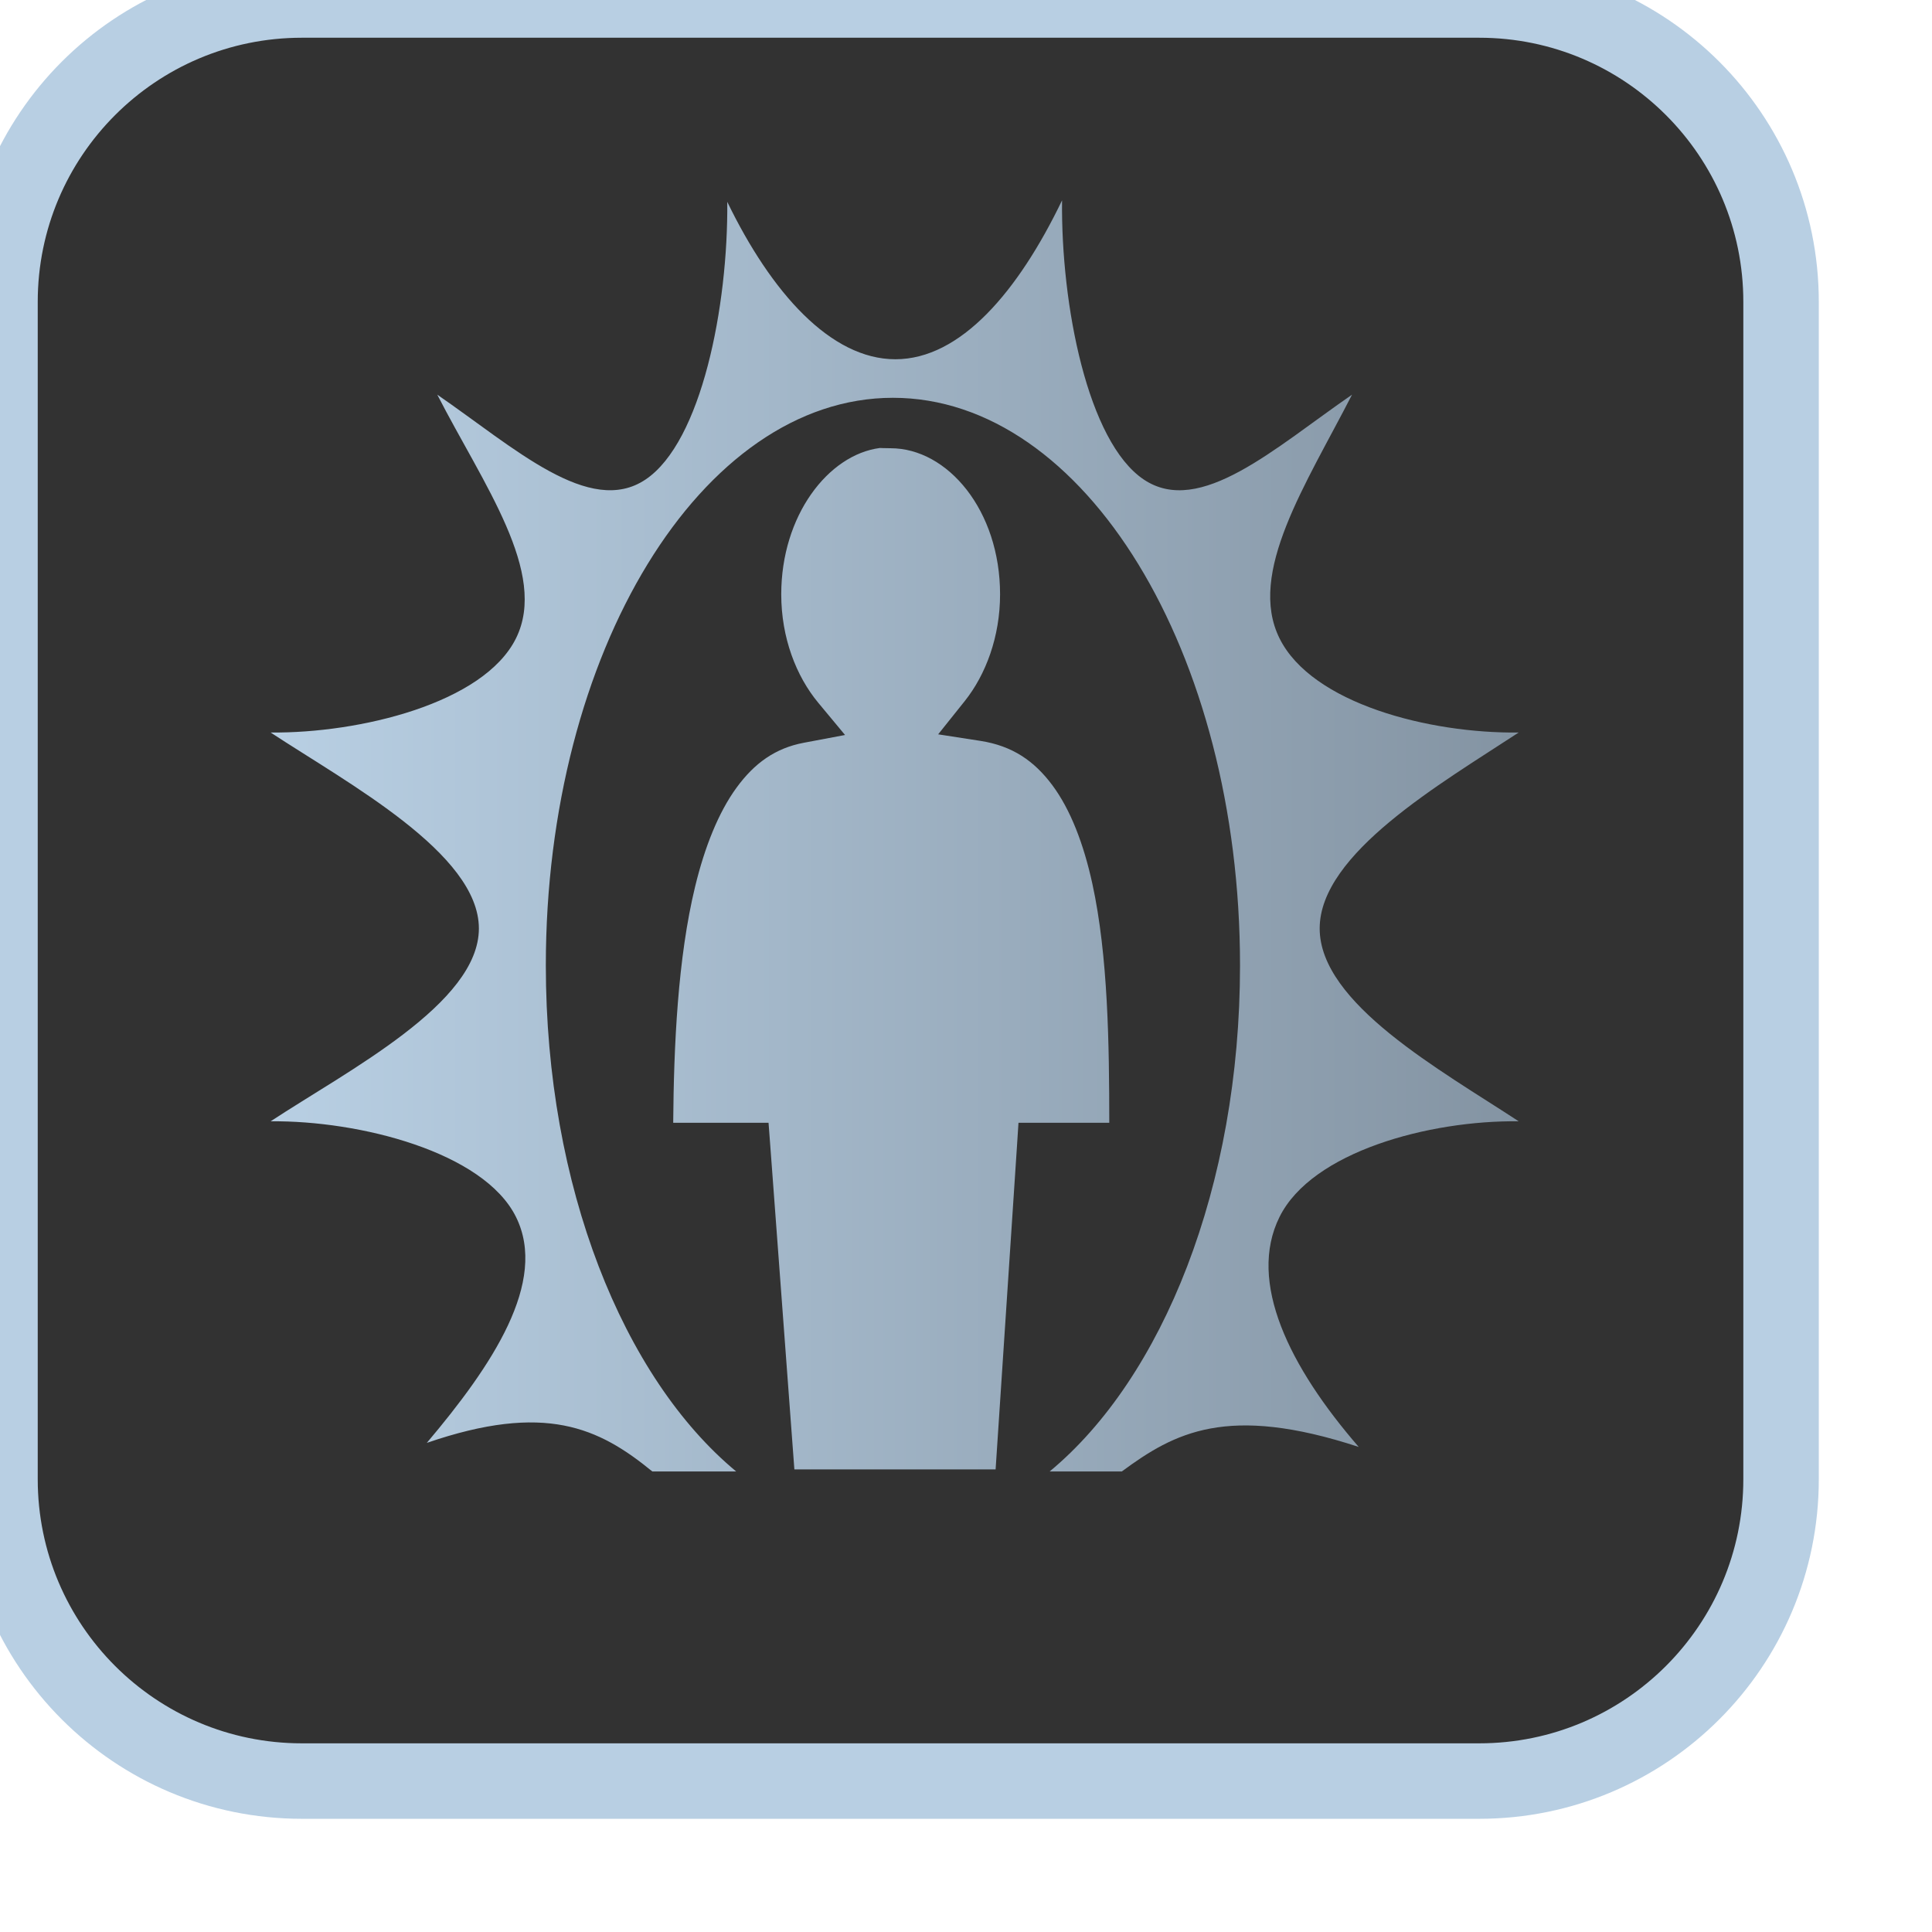
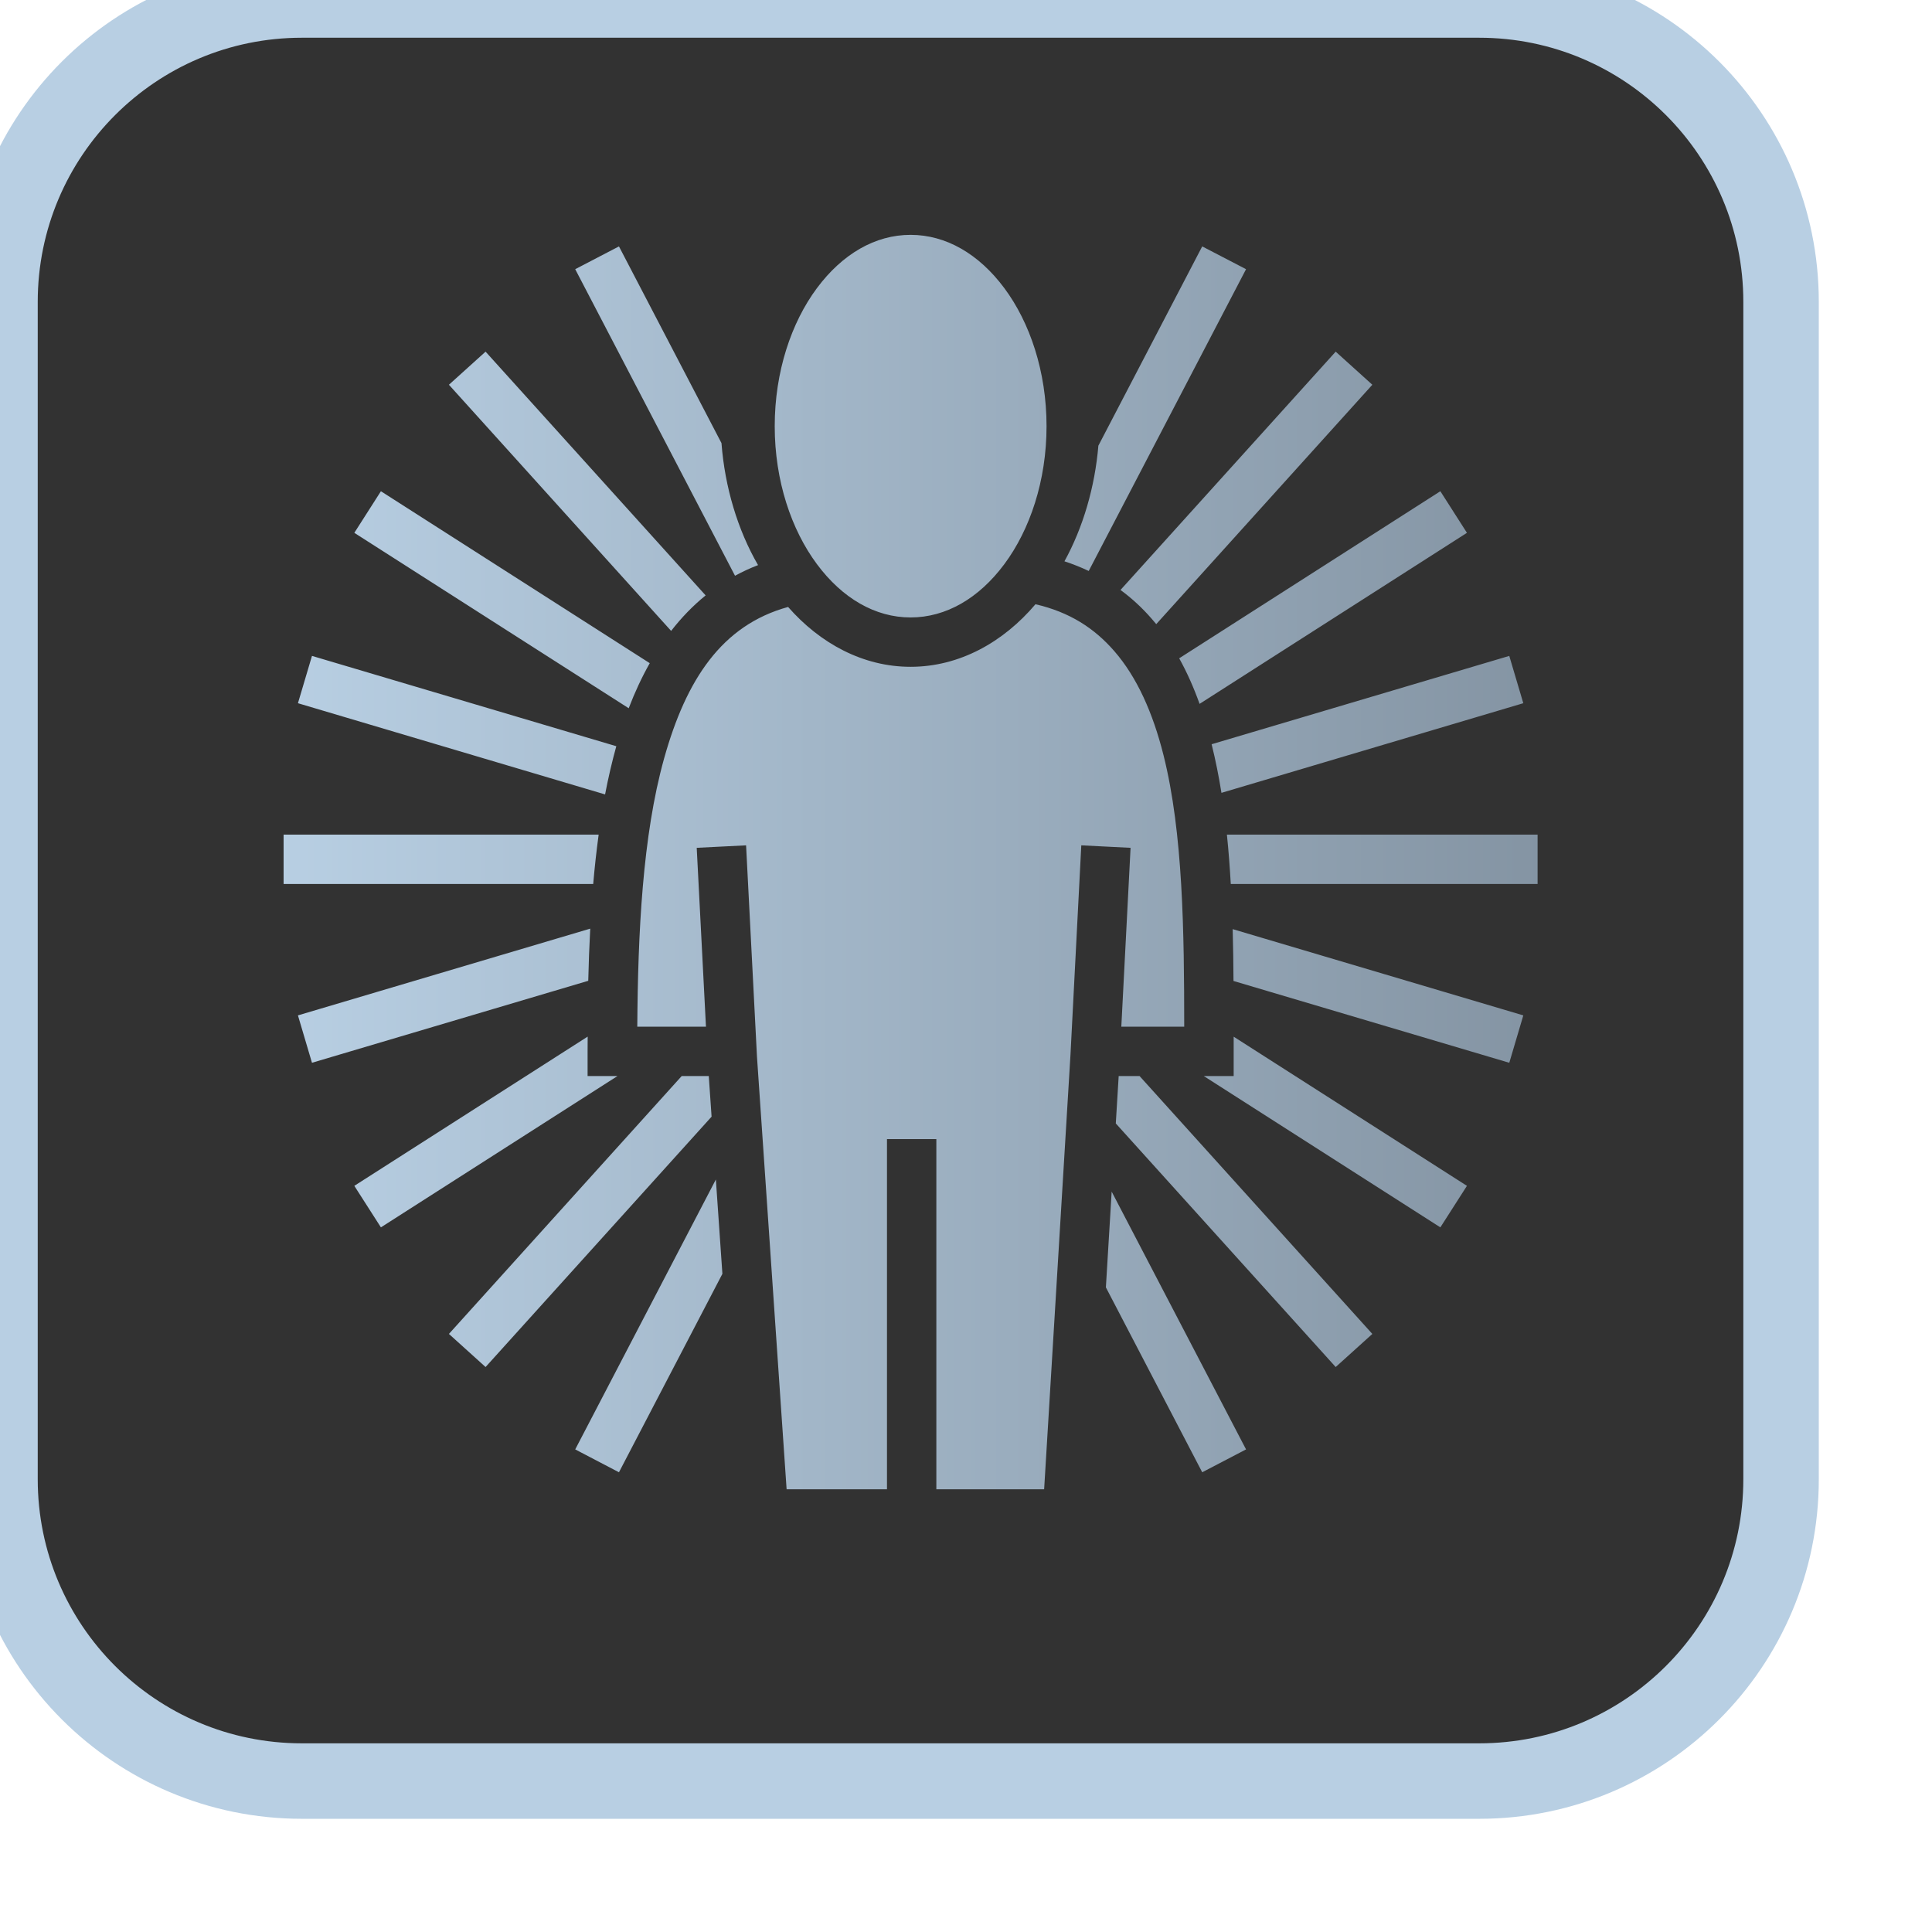
<svg xmlns="http://www.w3.org/2000/svg" viewBox="0 0 512 512" style="height: 512px; width: 512px;">
  <defs>
-     <linearGradient id="lorc-aura-gradient-1">
+     <linearGradient id="lorc-beams-aura-gradient-1">
      <stop offset="0%" stop-color="#b8cfe3" stop-opacity="1" />
      <stop offset="100%" stop-color="#8494a3" stop-opacity="1" />
    </linearGradient>
  </defs>
  <rect fill="#323232" fill-opacity="1" stroke="#b8cfe3" stroke-opacity="1" stroke-width="20" height="472" width="472" rx="80" ry="80" />
-   <g class="" transform="translate(-20,-33)" style="">
-     <path d="M320.938 13.28c-16.646 34.584-38.466 60.157-63.094 60.157-24.522 0-47.035-25.275-63.656-59.593.366 39.358-9.71 90.884-30.938 105.125-21.228 14.24-49.64-12.002-78.844-32.126 17.455 34.04 42.095 67.5 29.78 92.28-12.21 24.576-59.172 35.96-92.874 35.626 29.338 19.29 78.842 45.803 78.844 74.188.002 28.384-49.504 53.71-78.844 73 33.702-.333 80.663 11.612 92.876 36.187 12.227 24.61-9.03 56.31-33.75 85.563 44.826-15.413 65.142-5.735 85.374 10.812h31.75c-42.74-35.413-72.062-107.828-72.062-191.563-.002-118.62 58.92-214.906 131.406-214.906 72.488 0 131.406 96.29 131.406 214.907 0 83.74-29.317 156.153-72.062 191.563h27.313c19.847-14.62 39.796-25.65 89.687-9.28-26.233-30.264-42.2-62.484-29.97-87.095 12.257-24.665 56.658-36.612 90.533-36.188-29.4-19.297-75.344-44.584-75.344-73 0-28.415 45.943-54.89 75.342-74.187-33.874.424-78.273-10.962-90.53-35.625-12.315-24.78 9.982-58.24 27.437-92.28-29.202 20.12-57.583 46.385-78.845 32.124-21.262-14.263-31.382-66.13-30.938-105.69zm-68.97 93.75c-19.56 2.543-37.343 25.564-37.343 55.407 0 16.447 5.67 30.986 14 41.032l10.156 12.218-15.593 2.937c-10.815 2.035-18.743 7.737-25.53 17.063-6.79 9.325-11.984 22.344-15.626 37.343-6.585 27.128-8.078 60.24-8.31 89.47h36.093l.656 8.656 9.124 122.563h76.187l8.095-122.5.563-8.72h34.375c-.026-29.592-.44-63.166-6.407-90.5-3.295-15.095-8.287-28.096-15.156-37.313-6.87-9.216-15.133-14.897-27.28-16.78l-15.94-2.47 10.064-12.593c7.97-9.996 13.375-24.36 13.375-40.406-.002-31.817-19.884-55.313-41.44-55.313-2.54 0-3.96-.103-4.03-.094h-.03z" fill="url(#lorc-aura-gradient-1)" transform="translate(76.8, 76.8) scale(0.7, 0.7) rotate(-360, 256, 256) skewX(0) skewY(0)" />
+   <g class="" transform="translate(-20,-29)" style="">
+     <path d="M263.594 20.625c-13.394 0-25.824 7.217-35.47 20.188-9.644 12.97-15.968 31.547-15.968 52.25 0 20.702 6.324 39.248 15.97 52.218 9.644 12.972 22.074 20.19 35.468 20.19 13.393 0 25.855-7.218 35.5-20.19 9.645-12.97 15.97-31.516 15.97-52.218-.002-20.702-6.325-39.28-15.97-52.25-9.645-12.97-22.107-20.187-35.5-20.187zM153.188 25l-16.563 8.625 60.5 116.063c2.778-1.51 5.673-2.87 8.72-4.032-7.715-13.314-12.578-29.542-13.845-46.187L153.187 25zM374 25l-39.313 75.438c-1.316 15.668-5.802 31.003-12.843 43.78 3.2 1.052 6.26 2.264 9.187 3.657l59.564-114.25L374 25zM102.687 64.844l-13.874 12.53 84.124 93.19c3.88-4.996 8.217-9.51 13.063-13.44l-83.313-92.28zm321.844 0l-81.467 90.22c4.357 3.202 8.283 6.853 11.78 10.874.59.677 1.185 1.366 1.75 2.062l81.813-90.625-13.875-12.53zM63.064 117.688L53 133.438l103.875 66.406c2.283-5.967 4.938-11.697 7.97-17.063L63.062 117.688zm401.093 0l-98.875 63.25c3.01 5.416 5.56 11.208 7.72 17.25l101.22-64.75-10.064-15.75zm-153.28 42.78c-12.165 14.36-28.78 23.688-47.282 23.688-18.056 0-34.3-8.885-46.375-22.656-25.124 6.894-38.6 27.533-46.94 57.344-8.19 29.287-9.914 66.253-10.155 101.562h26l-3.5-67.72 18.688-.936 4.125 80 11.218 163.78h38V362.97h18.688v132.56h40.812l9.97-164.467 4.093-79.313 18.655.938-3.5 67.718h23.813c-.02-35.714-.425-73.276-7.844-102.812-4.032-16.05-10.072-29.544-18.625-39.375-7.528-8.652-16.887-14.755-29.845-17.75zM36.968 180.032l-5.314 17.907 116.28 34.532c1.187-6.24 2.613-12.345 4.25-18.25L36.97 180.03zm453.28 0l-112.688 33.44c1.485 5.964 2.715 12.113 3.72 18.405l114.28-33.938-5.312-17.906zM26.22 247.688v18.688h117.218c.54-6.298 1.224-12.532 2.062-18.688H26.22zm357.124 0c.645 6.16 1.106 12.402 1.47 18.688h116.155v-18.688H383.343zm-241.03 35.594L31.654 316.126l5.313 17.938 104.593-31.032c.148-6.562.41-13.16.75-19.75zm243.217.19c.185 6.568.27 13.104.314 19.624l104.406 30.97 5.313-17.94L385.53 283.47zm-244.186 40.686L53 380.656l10.063 15.72 89.562-57.282h-11.313v-9.344c0-1.844.026-3.733.032-5.594zm244.562.03v14.908h-11.312l89.562 57.28 10.063-15.718-88.314-56.47zm-208.97 14.908L88.814 436.72l13.876 12.53 85.562-94.78-1.063-15.376h-10.25zm165.44 0l-1.095 17.937 83.25 92.22 13.876-12.53-88.125-97.626h-7.905zm-152.5 39.156l-53.25 102.188 16.56 8.656 39.158-75.125-2.47-35.72zm149.843 4.594l-2.19 36.25 36.47 70 16.594-8.656-50.875-97.594z" fill="url(#lorc-beams-aura-gradient-1)" transform="translate(76.8, 76.8) scale(0.7, 0.7) rotate(0, 256, 256) skewX(0) skewY(0)" />
  </g>
</svg>
